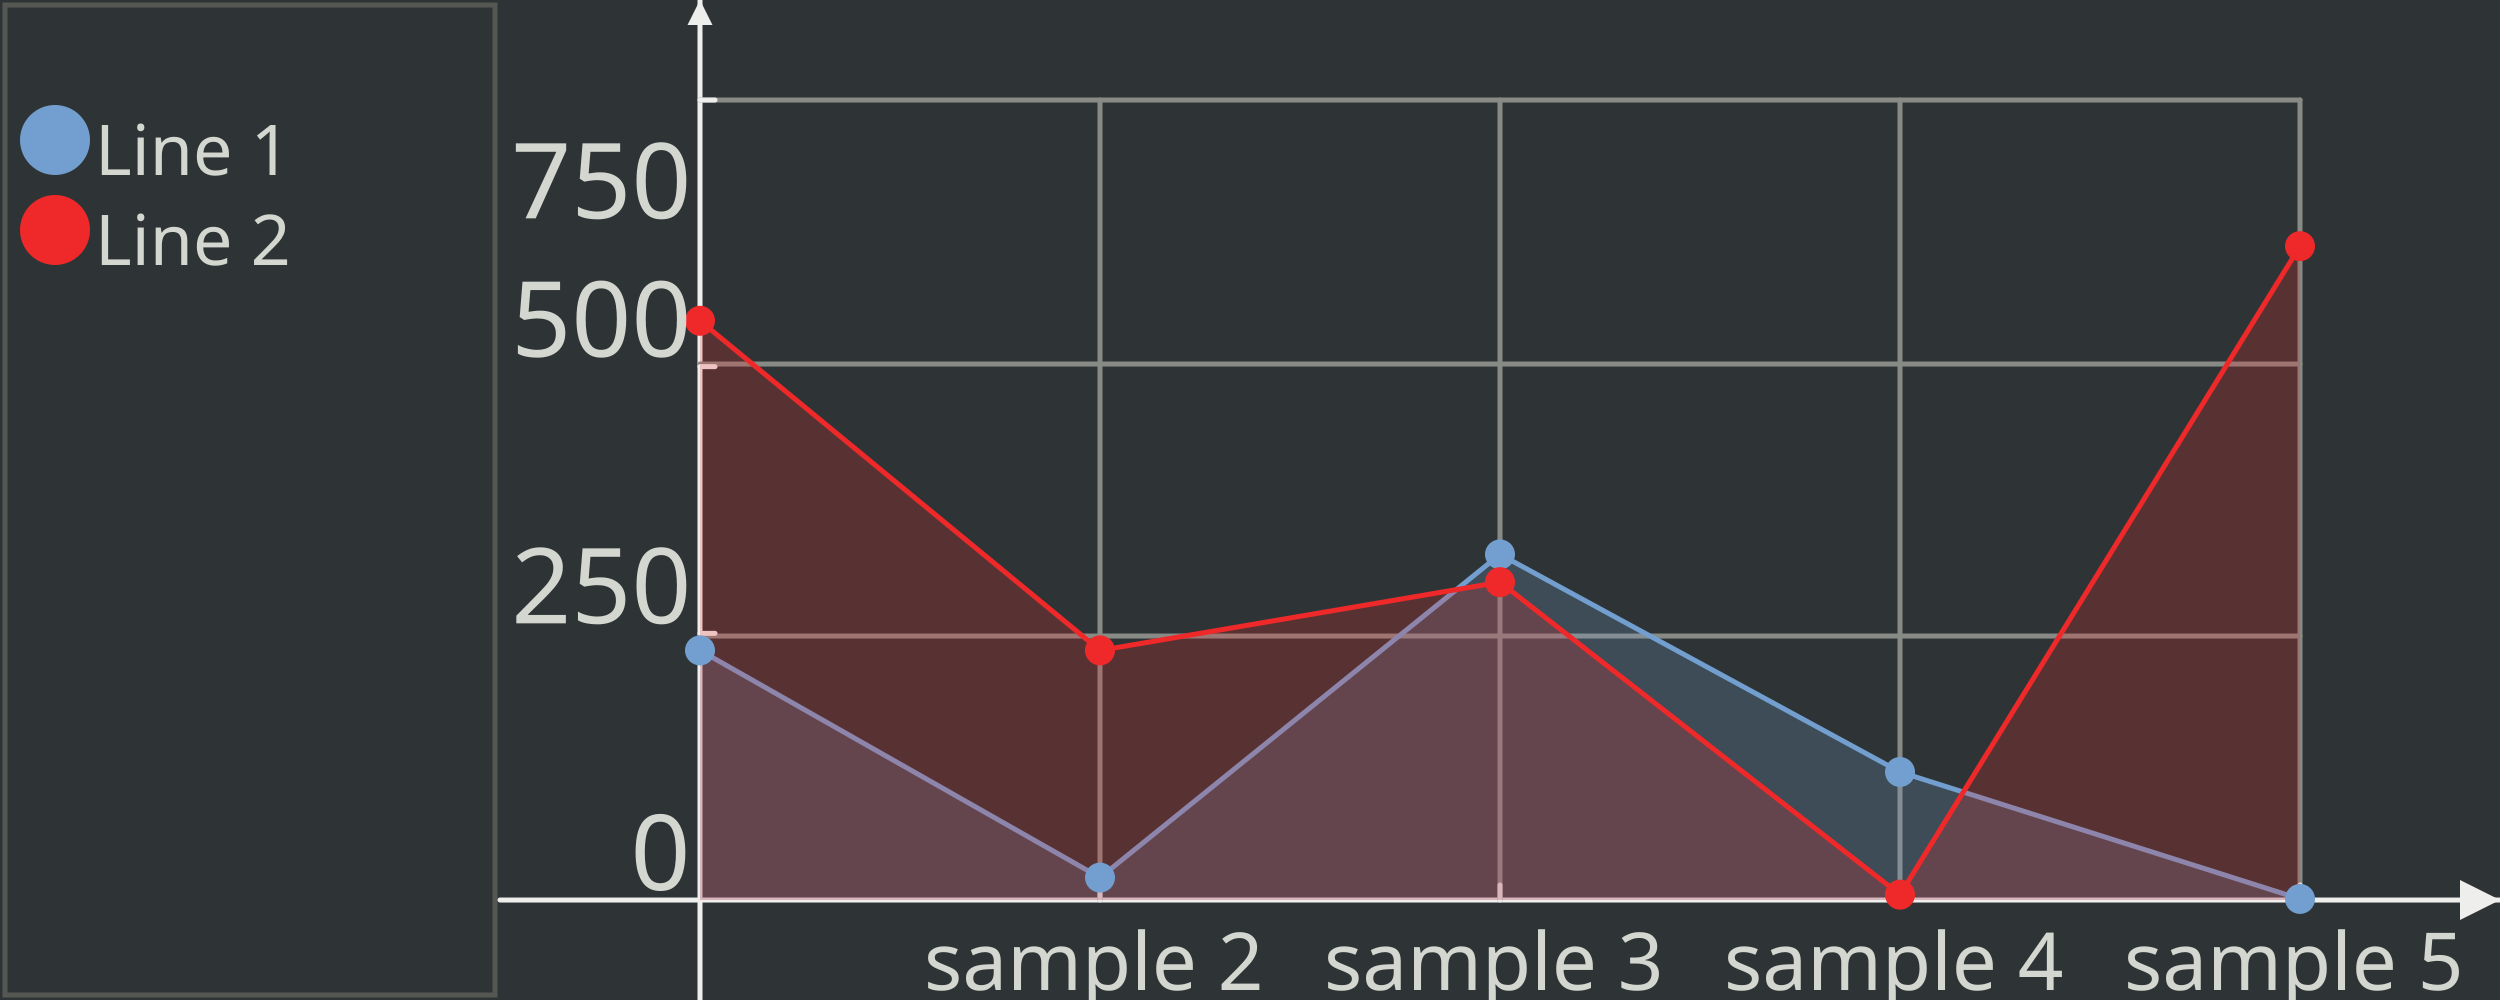
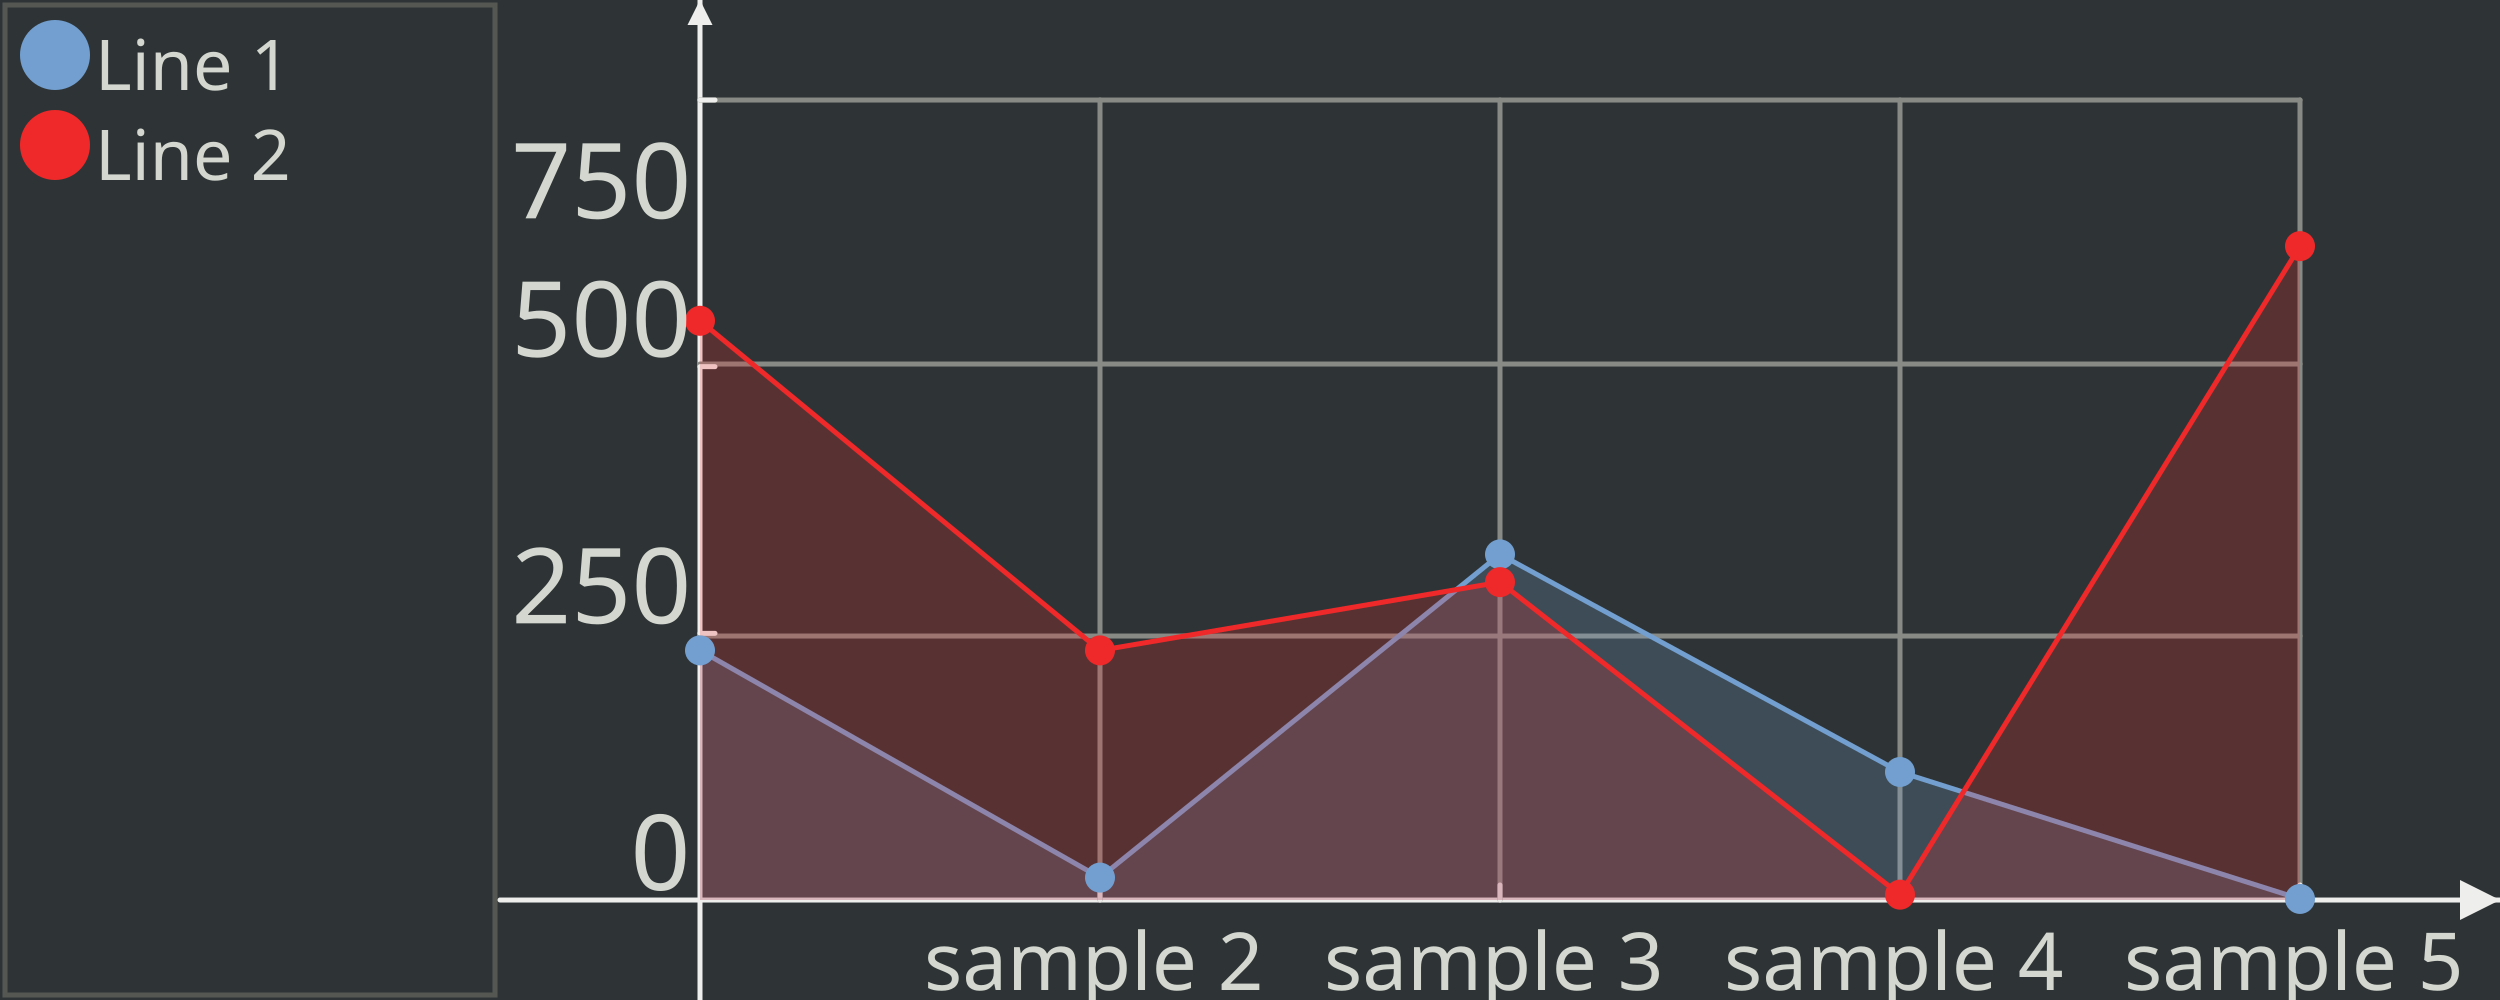
<svg xmlns="http://www.w3.org/2000/svg" width="500" height="200" version="1.0" id="ezcGraph">
  <defs />
  <g id="chart" color-rendering="optimizeQuality" shape-rendering="geometricPrecision" text-rendering="optimizeLegibility">
    <path d=" M 0,200 L 0,0 L 500,0 L 500,200 L 0,200 z " style="fill: #2e3436; fill-opacity: 1.00; stroke: none;" />
    <path d=" M 1,199 L 1,1 L 99,1 L 99,199 L 1,199 z " style="fill: none; stroke: #555753; stroke-width: 1; stroke-opacity: 1.00; stroke-linecap: round;" />
    <path d=" M 2,198 L 2,2 L 98,2 L 98,198 L 2,198 z " style="fill: #000000; fill-opacity: 0.00; stroke: none;" />
-     <ellipse cx="11" cy="28" rx="7" ry="7" style="fill: #729fcf; fill-opacity: 1.00; stroke: none;" />
-     <ellipse cx="11" cy="46" rx="7" ry="7" style="fill: #ef2929; fill-opacity: 1.00; stroke: none;" />
+     <ellipse cx="11" cy="11" rx="7" ry="7" style="fill: #729fcf; fill-opacity: 1.00; stroke: none;" />
+     <ellipse cx="11" cy="29" rx="7" ry="7" style="fill: #ef2929; fill-opacity: 1.00; stroke: none;" />
    <path d=" M 100,180 L 500,180" style="fill: none; stroke: #eeeeec; stroke-width: 1; stroke-opacity: 1.00; stroke-linecap: round;" />
    <path d=" M 492,184 L 500,180 L 492,176 L 492,184 z " style="fill: #eeeeec; fill-opacity: 1.00; stroke: none;" />
    <path d=" M 220,20 L 220,180" style="fill: none; stroke: #888a85; stroke-width: 1; stroke-opacity: 1.00; stroke-linecap: round;" />
    <path d=" M 220,177 L 220,180" style="fill: none; stroke: #eeeeec; stroke-width: 1; stroke-opacity: 1.00; stroke-linecap: round;" />
    <path d=" M 300,20 L 300,180" style="fill: none; stroke: #888a85; stroke-width: 1; stroke-opacity: 1.00; stroke-linecap: round;" />
    <path d=" M 300,177 L 300,180" style="fill: none; stroke: #eeeeec; stroke-width: 1; stroke-opacity: 1.00; stroke-linecap: round;" />
    <path d=" M 380,20 L 380,180" style="fill: none; stroke: #888a85; stroke-width: 1; stroke-opacity: 1.00; stroke-linecap: round;" />
    <path d=" M 380,177 L 380,180" style="fill: none; stroke: #eeeeec; stroke-width: 1; stroke-opacity: 1.00; stroke-linecap: round;" />
    <path d=" M 460,20 L 460,180" style="fill: none; stroke: #888a85; stroke-width: 1; stroke-opacity: 1.00; stroke-linecap: round;" />
    <path d=" M 460,177 L 460,180" style="fill: none; stroke: #eeeeec; stroke-width: 1; stroke-opacity: 1.00; stroke-linecap: round;" />
    <path d=" M 140,200 L 140,0" style="fill: none; stroke: #eeeeec; stroke-width: 1; stroke-opacity: 1.00; stroke-linecap: round;" />
    <path d=" M 137.5,5 L 140,0 L 142.5,5 L 137.5,5 z " style="fill: #eeeeec; fill-opacity: 1.00; stroke: none;" />
    <path d=" M 140,127.2 L 460,127.2" style="fill: none; stroke: #888a85; stroke-width: 1; stroke-opacity: 1.00; stroke-linecap: round;" />
    <path d=" M 140,126.667 L 143,126.667" style="fill: none; stroke: #eeeeec; stroke-width: 1; stroke-opacity: 1.00; stroke-linecap: round;" />
    <path d=" M 140,72.8 L 460,72.8" style="fill: none; stroke: #888a85; stroke-width: 1; stroke-opacity: 1.00; stroke-linecap: round;" />
    <path d=" M 140,73.333 L 143,73.333" style="fill: none; stroke: #eeeeec; stroke-width: 1; stroke-opacity: 1.00; stroke-linecap: round;" />
    <path d=" M 140,20 L 460,20" style="fill: none; stroke: #888a85; stroke-width: 1; stroke-opacity: 1.00; stroke-linecap: round;" />
    <path d=" M 140,20 L 143,20" style="fill: none; stroke: #eeeeec; stroke-width: 1; stroke-opacity: 1.00; stroke-linecap: round;" />
    <path d=" M 140,130.08 L 140,130.08" style="fill: none; stroke: #729fcf; stroke-width: 1; stroke-opacity: 1.00; stroke-linecap: round;" />
    <path d=" M 140,180 L 140,130.08 L 220,175.52 L 220,180 L 140,180 z " style="fill: #729fcf; fill-opacity: 0.22; stroke: none;" />
    <path d=" M 140,130.08 L 220,175.52" style="fill: none; stroke: #729fcf; stroke-width: 1; stroke-opacity: 1.00; stroke-linecap: round;" />
    <path d=" M 220,180 L 220,175.52 L 300,110.88 L 300,180 L 220,180 z " style="fill: #729fcf; fill-opacity: 0.22; stroke: none;" />
    <path d=" M 220,175.52 L 300,110.88" style="fill: none; stroke: #729fcf; stroke-width: 1; stroke-opacity: 1.00; stroke-linecap: round;" />
    <path d=" M 300,180 L 300,110.88 L 380,154.4 L 380,180 L 300,180 z " style="fill: #729fcf; fill-opacity: 0.22; stroke: none;" />
    <path d=" M 300,110.88 L 380,154.4" style="fill: none; stroke: #729fcf; stroke-width: 1; stroke-opacity: 1.00; stroke-linecap: round;" />
    <path d=" M 380,180 L 380,154.4 L 460,179.787 L 460,180 L 380,180 z " style="fill: #729fcf; fill-opacity: 0.22; stroke: none;" />
    <path d=" M 380,154.4 L 460,179.787" style="fill: none; stroke: #729fcf; stroke-width: 1; stroke-opacity: 1.00; stroke-linecap: round;" />
    <path d=" M 140,64.16 L 140,64.16" style="fill: none; stroke: #ef2929; stroke-width: 1; stroke-opacity: 1.00; stroke-linecap: round;" />
    <path d=" M 140,180 L 140,64.16 L 220,130.08 L 220,180 L 140,180 z " style="fill: #ef2929; fill-opacity: 0.22; stroke: none;" />
    <path d=" M 140,64.16 L 220,130.08" style="fill: none; stroke: #ef2929; stroke-width: 1; stroke-opacity: 1.00; stroke-linecap: round;" />
    <path d=" M 220,180 L 220,130.08 L 300,116.427 L 300,180 L 220,180 z " style="fill: #ef2929; fill-opacity: 0.22; stroke: none;" />
    <path d=" M 220,130.08 L 300,116.427" style="fill: none; stroke: #ef2929; stroke-width: 1; stroke-opacity: 1.00; stroke-linecap: round;" />
    <path d=" M 300,180 L 300,116.427 L 380,178.933 L 380,180 L 300,180 z " style="fill: #ef2929; fill-opacity: 0.22; stroke: none;" />
    <path d=" M 300,116.427 L 380,178.933" style="fill: none; stroke: #ef2929; stroke-width: 1; stroke-opacity: 1.00; stroke-linecap: round;" />
    <path d=" M 380,180 L 380,178.933 L 460,49.227 L 460,180 L 380,180 z " style="fill: #ef2929; fill-opacity: 0.22; stroke: none;" />
    <path d=" M 380,178.933 L 460,49.227" style="fill: none; stroke: #ef2929; stroke-width: 1; stroke-opacity: 1.00; stroke-linecap: round;" />
    <ellipse cx="140" cy="130.08" rx="3" ry="3" style="fill: #729fcf; fill-opacity: 1.00; stroke: none;" />
    <ellipse cx="220" cy="175.52" rx="3" ry="3" style="fill: #729fcf; fill-opacity: 1.00; stroke: none;" />
    <ellipse cx="300" cy="110.88" rx="3" ry="3" style="fill: #729fcf; fill-opacity: 1.00; stroke: none;" />
    <ellipse cx="380" cy="154.4" rx="3" ry="3" style="fill: #729fcf; fill-opacity: 1.00; stroke: none;" />
    <ellipse cx="460" cy="179.787" rx="3" ry="3" style="fill: #729fcf; fill-opacity: 1.00; stroke: none;" />
    <ellipse cx="140" cy="64.16" rx="3" ry="3" style="fill: #ef2929; fill-opacity: 1.00; stroke: none;" />
    <ellipse cx="220" cy="130.08" rx="3" ry="3" style="fill: #ef2929; fill-opacity: 1.00; stroke: none;" />
    <ellipse cx="300" cy="116.427" rx="3" ry="3" style="fill: #ef2929; fill-opacity: 1.00; stroke: none;" />
    <ellipse cx="380" cy="178.933" rx="3" ry="3" style="fill: #ef2929; fill-opacity: 1.00; stroke: none;" />
    <ellipse cx="460" cy="49.227" rx="3" ry="3" style="fill: #ef2929; fill-opacity: 1.00; stroke: none;" />
-     <text x="50" text-length="0px" y="18" style="font-size: 14px; font-family: sans-serif; fill: #d3d7cf; fill-opacity: 1.00; stroke: none;" />
-     <text x="19" text-length="46.2px" y="35" style="font-size: 14px; font-family: sans-serif; fill: #d3d7cf; fill-opacity: 1.00; stroke: none;">Line 1</text>
-     <text x="19" text-length="46.2px" y="53" style="font-size: 14px; font-family: sans-serif; fill: #d3d7cf; fill-opacity: 1.00; stroke: none;">Line 2</text>
+     <text x="19" text-length="46.2px" y="18" style="font-size: 14px; font-family: sans-serif; fill: #d3d7cf; fill-opacity: 1.00; stroke: none;">Line 1</text>
+     <text x="19" text-length="46.2px" y="36" style="font-size: 14px; font-family: sans-serif; fill: #d3d7cf; fill-opacity: 1.00; stroke: none;">Line 2</text>
    <text x="184.8" text-length="70.4px" y="198" style="font-size: 16px; font-family: sans-serif; fill: #d3d7cf; fill-opacity: 1.00; stroke: none;">sample 2</text>
    <text x="264.8" text-length="70.4px" y="198" style="font-size: 16px; font-family: sans-serif; fill: #d3d7cf; fill-opacity: 1.00; stroke: none;">sample 3</text>
    <text x="344.8" text-length="70.4px" y="198" style="font-size: 16px; font-family: sans-serif; fill: #d3d7cf; fill-opacity: 1.00; stroke: none;">sample 4</text>
    <text x="424.8" text-length="70.4px" y="198" style="font-size: 16px; font-family: sans-serif; fill: #d3d7cf; fill-opacity: 1.00; stroke: none;">sample 5</text>
    <text x="126.083" text-length="11.917px" y="178" style="font-size: 21px; font-family: sans-serif; fill: #d3d7cf; fill-opacity: 1.00; stroke: none;">0</text>
    <text x="102.25" text-length="35.75px" y="124.667" style="font-size: 21px; font-family: sans-serif; fill: #d3d7cf; fill-opacity: 1.00; stroke: none;">250</text>
    <text x="102.25" text-length="35.75px" y="71.333" style="font-size: 21px; font-family: sans-serif; fill: #d3d7cf; fill-opacity: 1.00; stroke: none;">500</text>
    <text x="102.25" text-length="35.75px" y="43.667" style="font-size: 21px; font-family: sans-serif; fill: #d3d7cf; fill-opacity: 1.00; stroke: none;">750</text>
  </g>
</svg>
